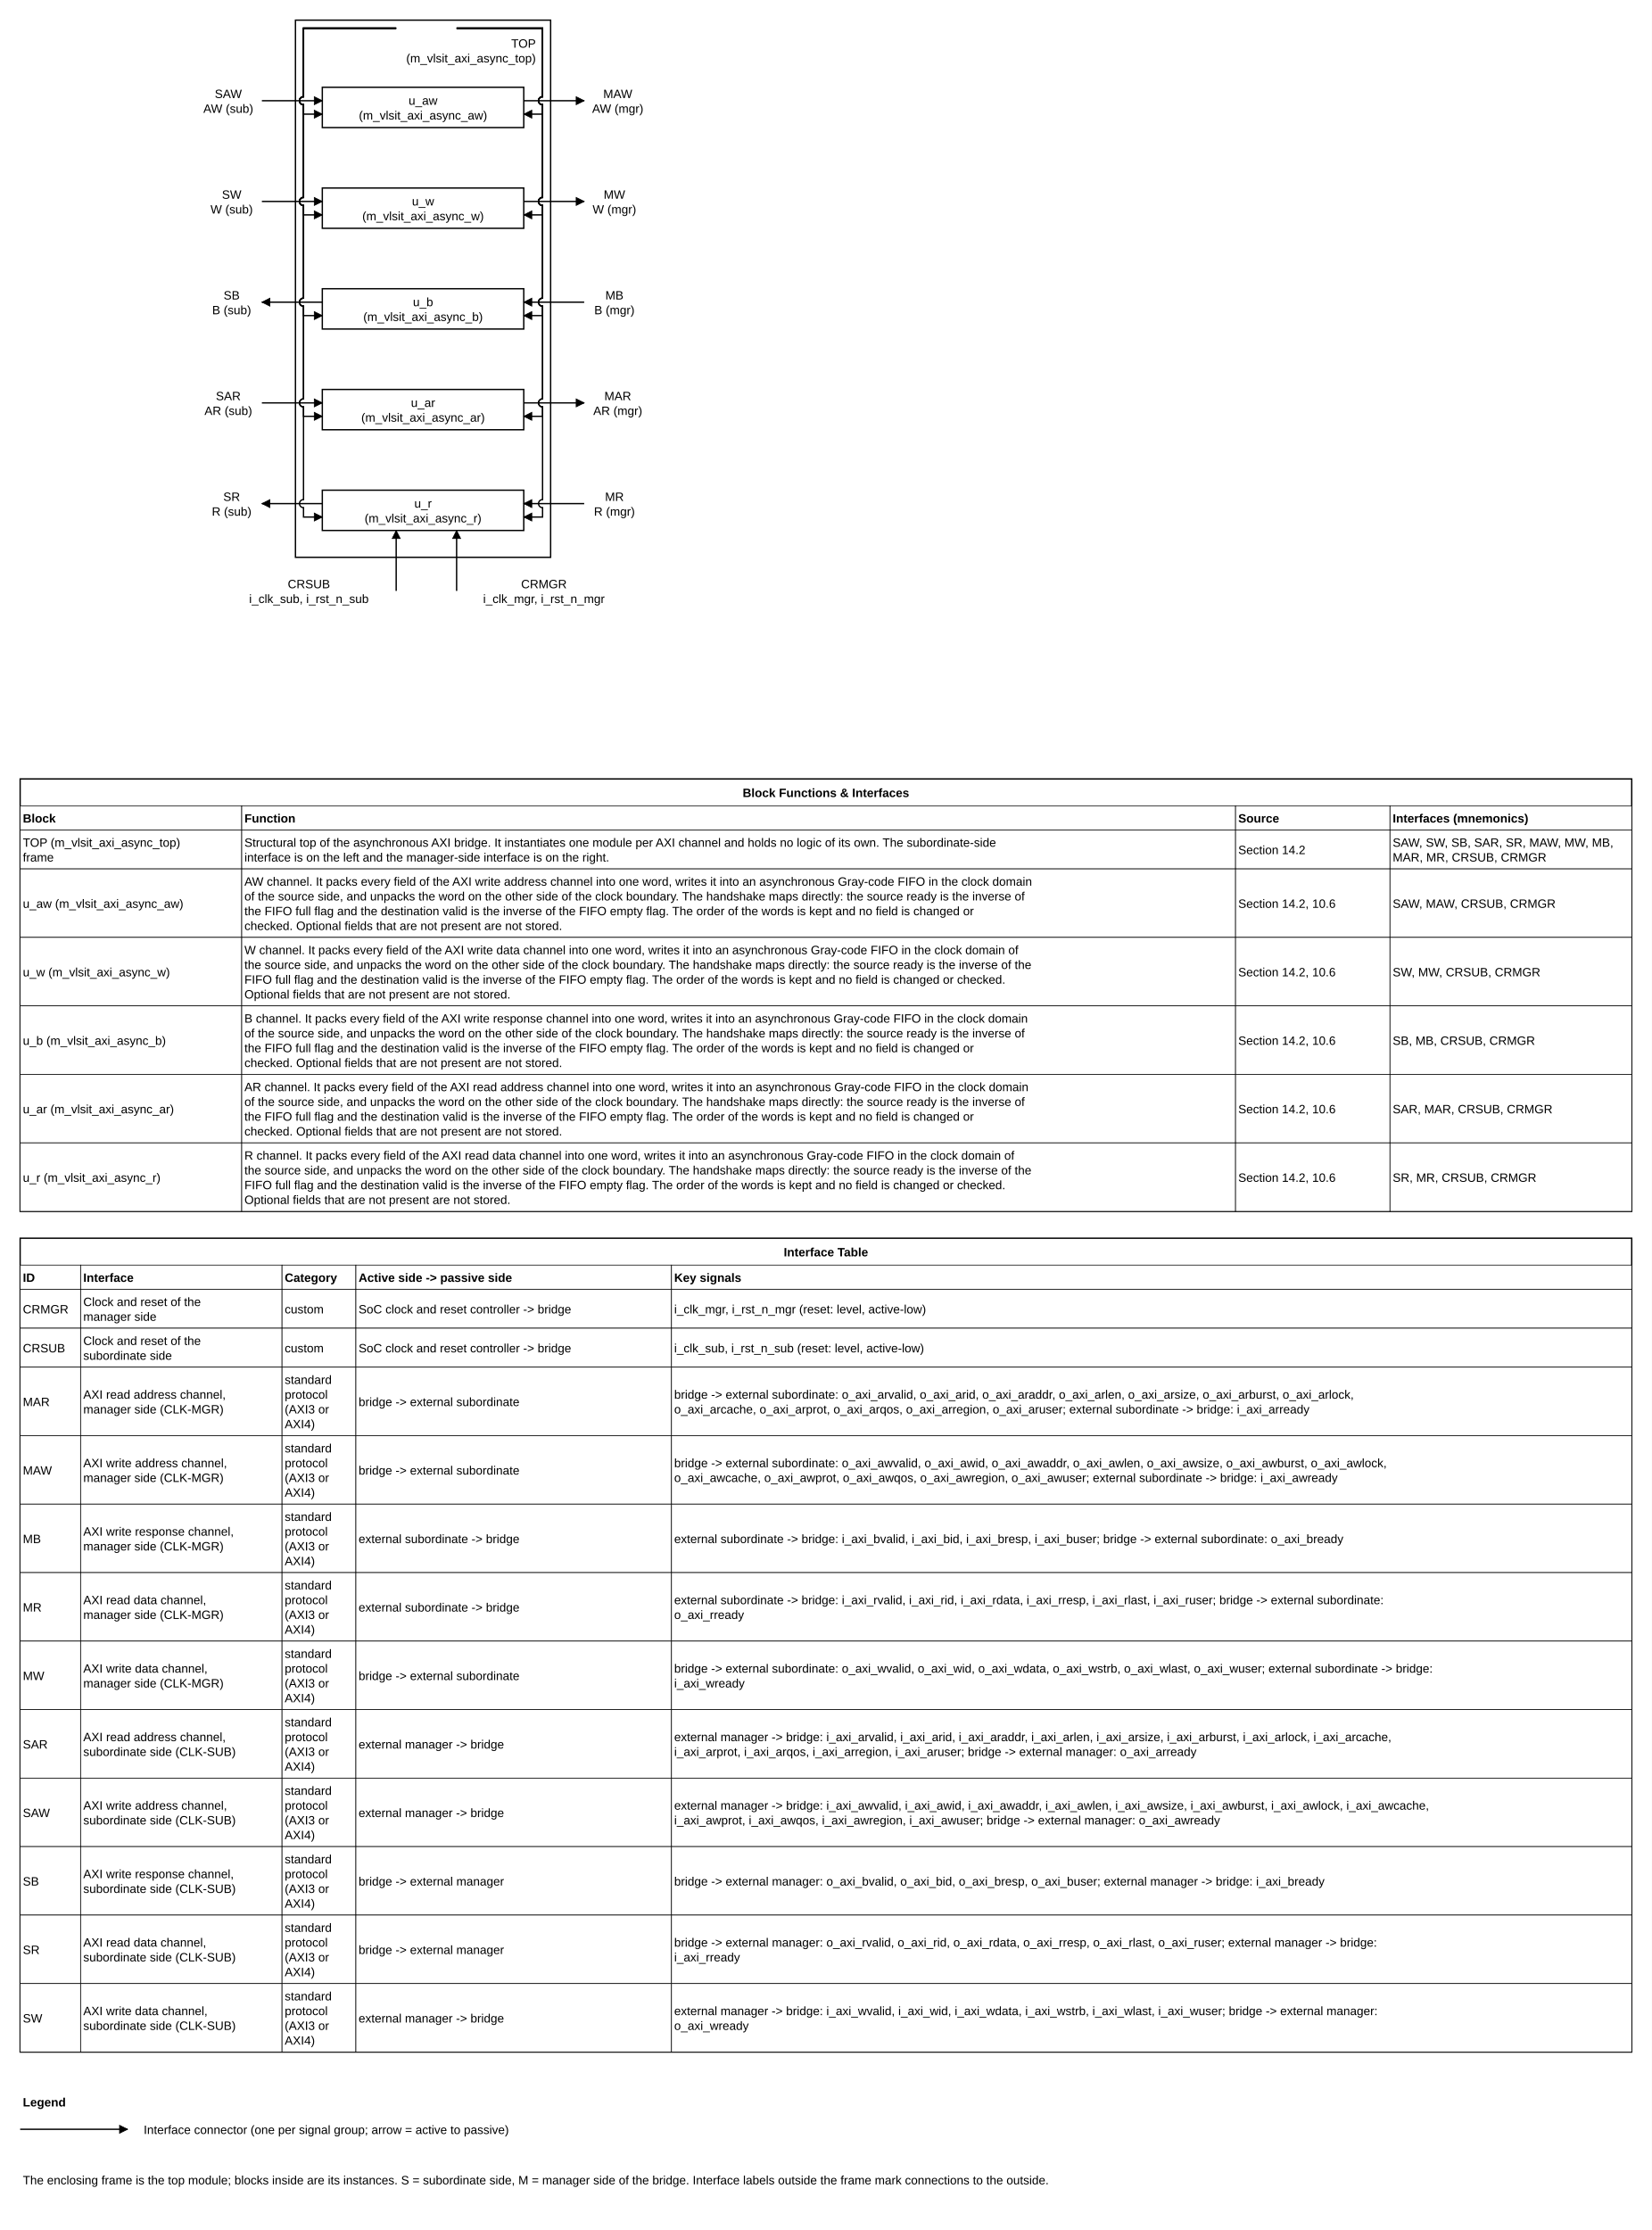
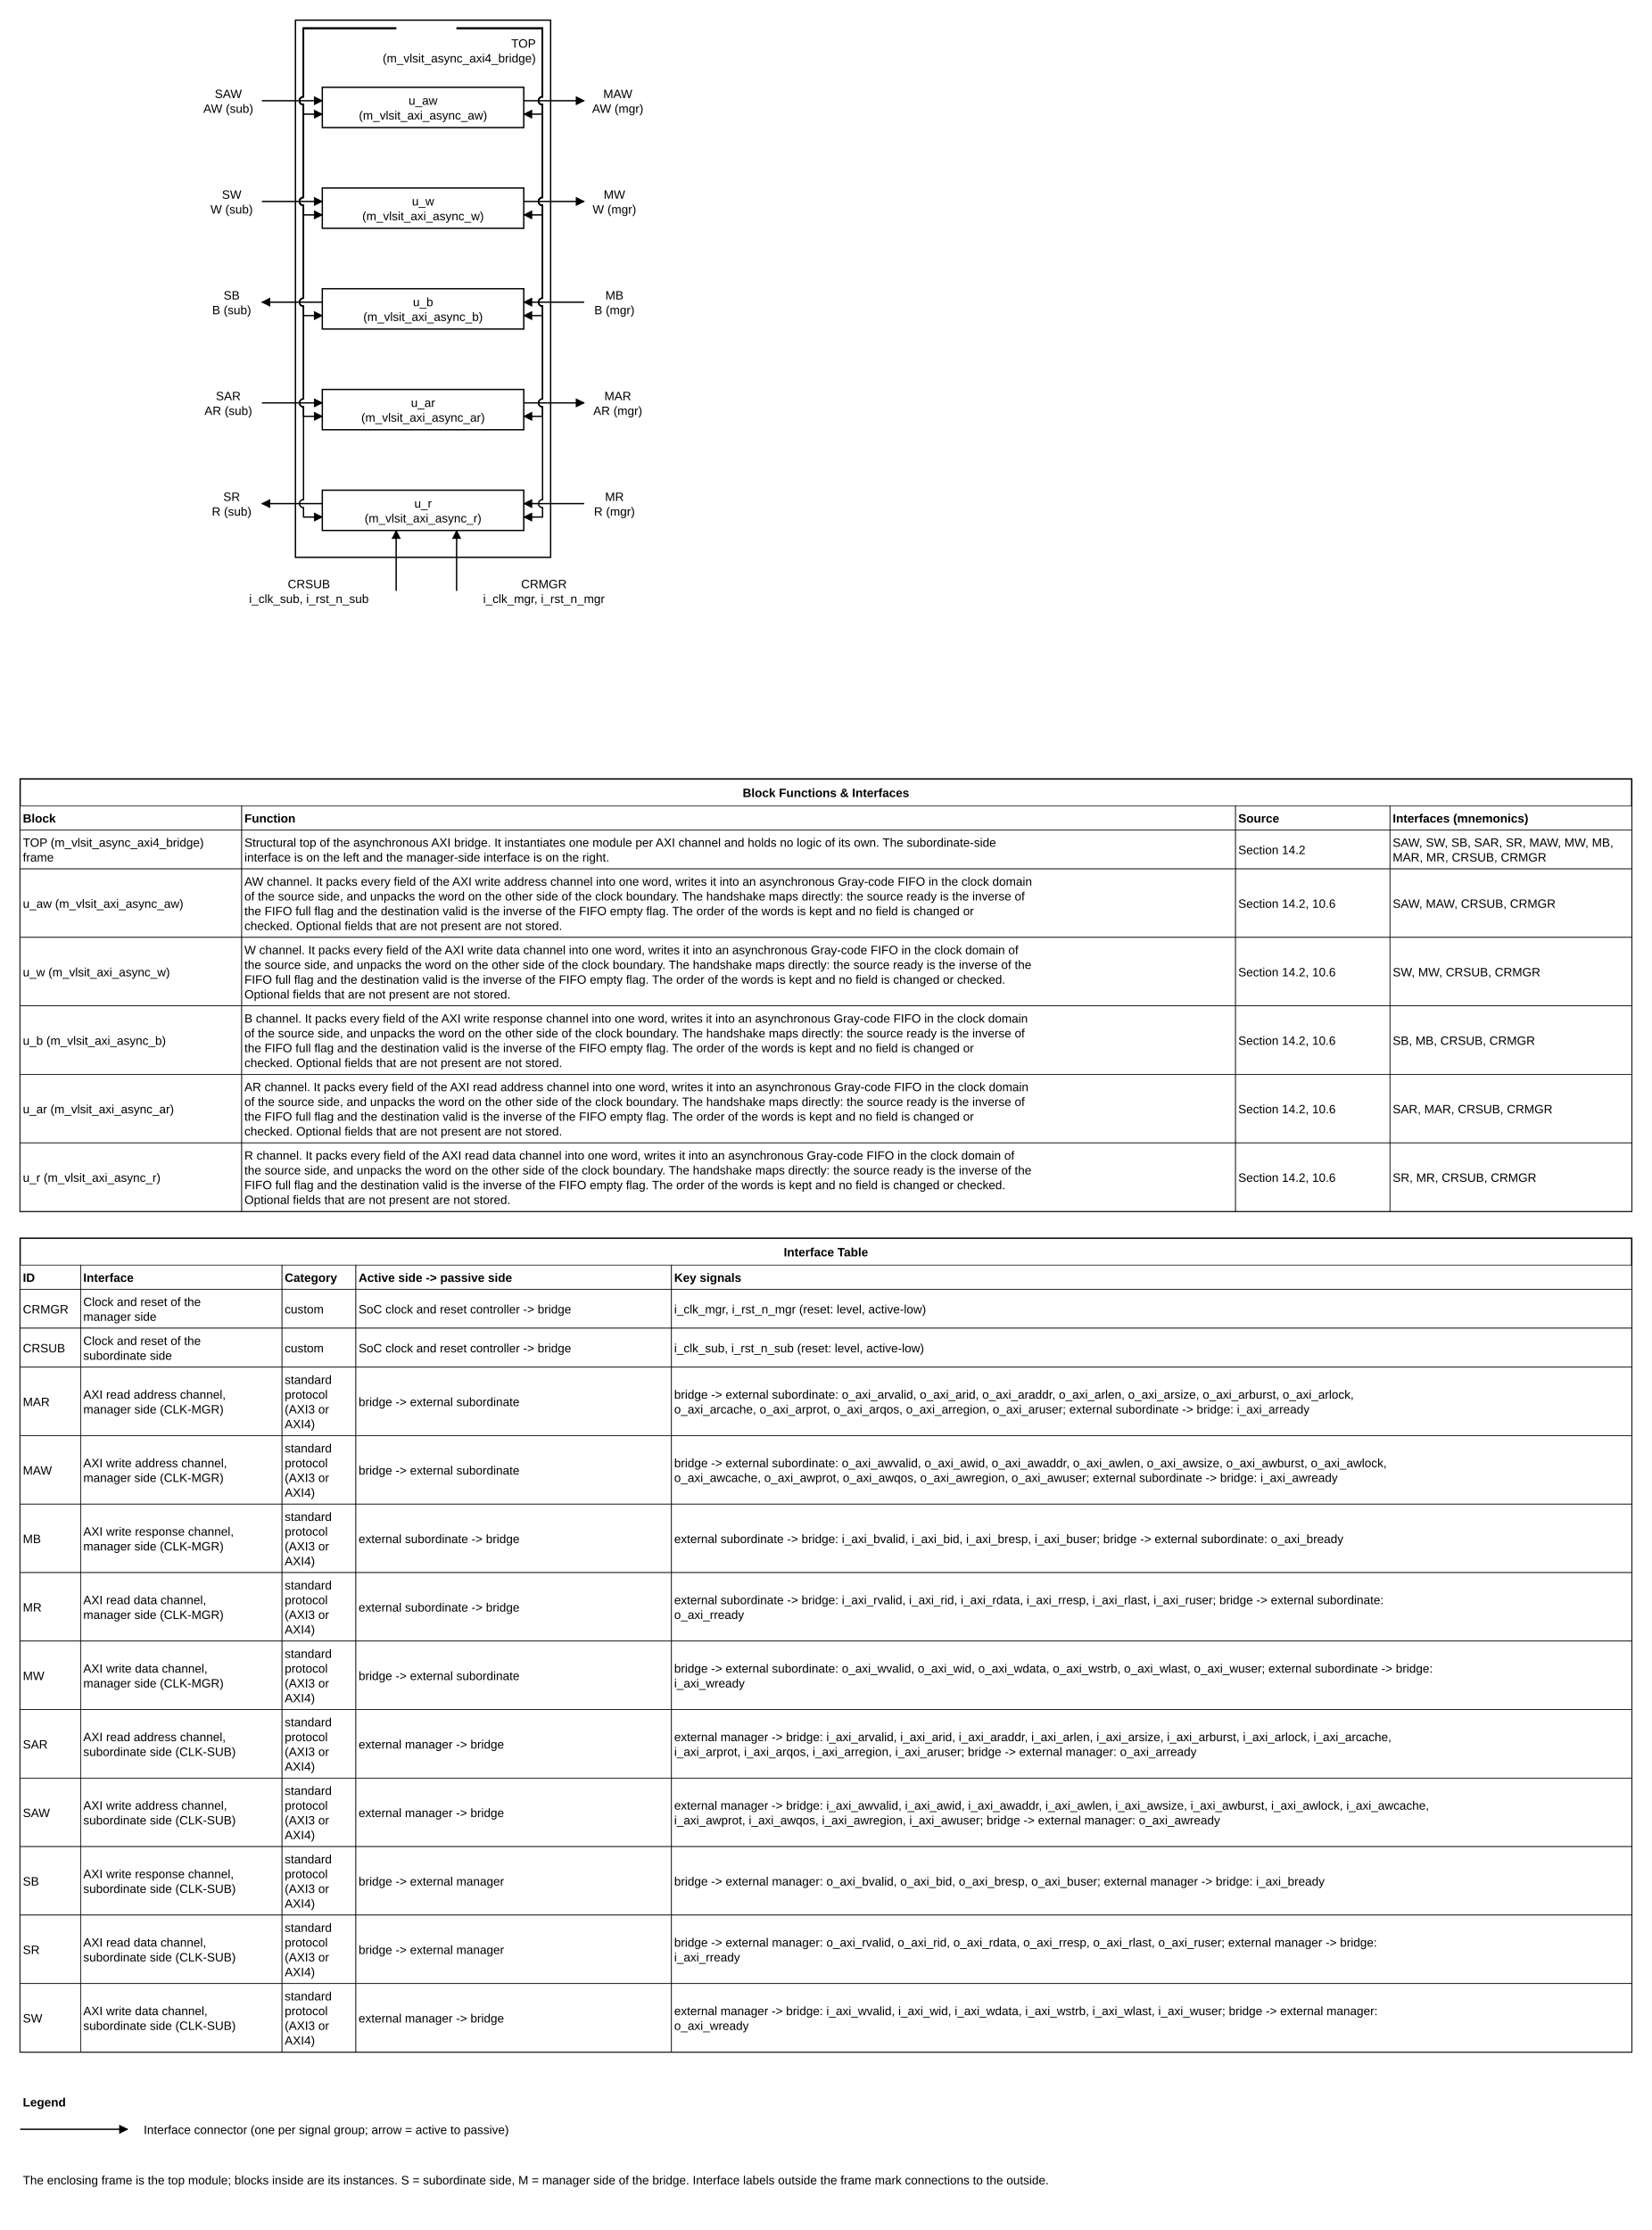
<svg xmlns="http://www.w3.org/2000/svg" width="2460" height="3321" viewBox="70 380 2460 3321" font-family="Arial, Helvetica, sans-serif" font-size="18">
  <rect x="70" y="380" width="2460" height="3321" fill="#FFFFFF" />
  <rect x="510" y="410" width="380" height="800" fill="#FFFFFF" stroke="#000000" stroke-width="2" />
  <rect x="550" y="510" width="300" height="60" fill="#FFFFFF" stroke="#000000" stroke-width="2" />
  <text x="700" y="536" text-anchor="middle">u_aw</text>
  <text x="700" y="558" text-anchor="middle">(m_vlsit_axi_async_aw)</text>
  <rect x="550" y="660" width="300" height="60" fill="#FFFFFF" stroke="#000000" stroke-width="2" />
  <text x="700" y="686" text-anchor="middle">u_w</text>
  <text x="700" y="708" text-anchor="middle">(m_vlsit_axi_async_w)</text>
  <rect x="550" y="810" width="300" height="60" fill="#FFFFFF" stroke="#000000" stroke-width="2" />
  <text x="700" y="836" text-anchor="middle">u_b</text>
  <text x="700" y="858" text-anchor="middle">(m_vlsit_axi_async_b)</text>
  <rect x="550" y="960" width="300" height="60" fill="#FFFFFF" stroke="#000000" stroke-width="2" />
  <text x="700" y="986" text-anchor="middle">u_ar</text>
  <text x="700" y="1008" text-anchor="middle">(m_vlsit_axi_async_ar)</text>
  <rect x="550" y="1110" width="300" height="60" fill="#FFFFFF" stroke="#000000" stroke-width="2" />
  <text x="700" y="1136" text-anchor="middle">u_r</text>
  <text x="700" y="1158" text-anchor="middle">(m_vlsit_axi_async_r)</text>
  <text x="410" y="526" text-anchor="middle">SAW</text>
  <text x="410" y="548" text-anchor="middle">AW (sub)</text>
  <text x="990" y="526" text-anchor="middle">MAW</text>
  <text x="990" y="548" text-anchor="middle">AW (mgr)</text>
  <text x="415" y="826" text-anchor="middle">SB</text>
  <text x="415" y="848" text-anchor="middle">B (sub)</text>
  <text x="985" y="826" text-anchor="middle">MB</text>
  <text x="985" y="848" text-anchor="middle">B (mgr)</text>
  <text x="530" y="1256" text-anchor="middle">CRSUB</text>
  <text x="530" y="1278" text-anchor="middle">i_clk_sub, i_rst_n_sub</text>
  <text x="880" y="1256" text-anchor="middle">CRMGR</text>
  <text x="880" y="1278" text-anchor="middle">i_clk_mgr, i_rst_n_mgr</text>
  <text x="415" y="1126" text-anchor="middle">SR</text>
  <text x="415" y="1148" text-anchor="middle">R (sub)</text>
  <text x="985" y="1126" text-anchor="middle">MR</text>
  <text x="985" y="1148" text-anchor="middle">R (mgr)</text>
  <text x="415" y="676" text-anchor="middle">SW</text>
  <text x="415" y="698" text-anchor="middle">W (sub)</text>
  <text x="985" y="676" text-anchor="middle">MW</text>
  <text x="985" y="698" text-anchor="middle">W (mgr)</text>
  <text x="868" y="451" text-anchor="end">TOP</text>
-   <text x="868" y="473" text-anchor="end">(m_vlsit_axi_async_top)</text>
+   <text x="868" y="473" text-anchor="end">(m_vlsit_async_axi4_bridge)</text>
  <text x="104" y="3517" text-anchor="start" font-weight="bold">Legend</text>
  <text x="284" y="3558" text-anchor="start">Interface connector (one per signal group; arrow = active to passive)</text>
  <text x="104" y="3633" text-anchor="start">The enclosing frame is the top module; blocks inside are its instances. S = subordinate side, M = manager side of the bridge. Interface labels outside the frame mark connections to the outside.</text>
  <text x="410" y="976" text-anchor="middle">SAR</text>
  <text x="410" y="998" text-anchor="middle">AR (sub)</text>
  <text x="990" y="976" text-anchor="middle">MAR</text>
  <text x="990" y="998" text-anchor="middle">AR (mgr)</text>
  <rect x="100" y="1540" width="2400" height="644" fill="#FFFFFF" stroke="#000000" stroke-width="2" />
  <text x="1300" y="1567" text-anchor="middle" font-weight="bold">Block Functions &amp; Interfaces</text>
  <rect x="100" y="1580" width="330" height="36" fill="#FFFFFF" stroke="#000000" stroke-width="1" />
  <text x="104" y="1605" text-anchor="start" font-weight="bold">Block</text>
  <rect x="430" y="1580" width="1480" height="36" fill="#FFFFFF" stroke="#000000" stroke-width="1" />
  <text x="434" y="1605" text-anchor="start" font-weight="bold">Function</text>
  <rect x="1910" y="1580" width="230" height="36" fill="#FFFFFF" stroke="#000000" stroke-width="1" />
  <text x="1914" y="1605" text-anchor="start" font-weight="bold">Source</text>
  <rect x="2140" y="1580" width="360" height="36" fill="#FFFFFF" stroke="#000000" stroke-width="1" />
  <text x="2144" y="1605" text-anchor="start" font-weight="bold">Interfaces (mnemonics)</text>
  <rect x="100" y="1616" width="330" height="58" fill="#FFFFFF" stroke="#000000" stroke-width="1" />
-   <text x="104" y="1641" text-anchor="start">TOP (m_vlsit_axi_async_top)</text>
+   <text x="104" y="1641" text-anchor="start">TOP (m_vlsit_async_axi4_bridge)</text>
  <text x="104" y="1663" text-anchor="start">frame</text>
  <rect x="430" y="1616" width="1480" height="58" fill="#FFFFFF" stroke="#000000" stroke-width="1" />
  <text x="434" y="1641" text-anchor="start">Structural top of the asynchronous AXI bridge. It instantiates one module per AXI channel and holds no logic of its own. The subordinate-side</text>
  <text x="434" y="1663" text-anchor="start">interface is on the left and the manager-side interface is on the right.</text>
  <rect x="1910" y="1616" width="230" height="58" fill="#FFFFFF" stroke="#000000" stroke-width="1" />
  <text x="1914" y="1652" text-anchor="start">Section 14.2</text>
  <rect x="2140" y="1616" width="360" height="58" fill="#FFFFFF" stroke="#000000" stroke-width="1" />
  <text x="2144" y="1641" text-anchor="start">SAW, SW, SB, SAR, SR, MAW, MW, MB,</text>
  <text x="2144" y="1663" text-anchor="start">MAR, MR, CRSUB, CRMGR</text>
  <rect x="100" y="1674" width="330" height="102" fill="#FFFFFF" stroke="#000000" stroke-width="1" />
  <text x="104" y="1732" text-anchor="start">u_aw (m_vlsit_axi_async_aw)</text>
  <rect x="430" y="1674" width="1480" height="102" fill="#FFFFFF" stroke="#000000" stroke-width="1" />
  <text x="434" y="1699" text-anchor="start">AW channel. It packs every field of the AXI write address channel into one word, writes it into an asynchronous Gray-code FIFO in the clock domain</text>
  <text x="434" y="1721" text-anchor="start">of the source side, and unpacks the word on the other side of the clock boundary. The handshake maps directly: the source ready is the inverse of</text>
  <text x="434" y="1743" text-anchor="start">the FIFO full flag and the destination valid is the inverse of the FIFO empty flag. The order of the words is kept and no field is changed or</text>
  <text x="434" y="1765" text-anchor="start">checked. Optional fields that are not present are not stored.</text>
  <rect x="1910" y="1674" width="230" height="102" fill="#FFFFFF" stroke="#000000" stroke-width="1" />
  <text x="1914" y="1732" text-anchor="start">Section 14.2, 10.6</text>
  <rect x="2140" y="1674" width="360" height="102" fill="#FFFFFF" stroke="#000000" stroke-width="1" />
  <text x="2144" y="1732" text-anchor="start">SAW, MAW, CRSUB, CRMGR</text>
  <rect x="100" y="1776" width="330" height="102" fill="#FFFFFF" stroke="#000000" stroke-width="1" />
  <text x="104" y="1834" text-anchor="start">u_w (m_vlsit_axi_async_w)</text>
  <rect x="430" y="1776" width="1480" height="102" fill="#FFFFFF" stroke="#000000" stroke-width="1" />
  <text x="434" y="1801" text-anchor="start">W channel. It packs every field of the AXI write data channel into one word, writes it into an asynchronous Gray-code FIFO in the clock domain of</text>
  <text x="434" y="1823" text-anchor="start">the source side, and unpacks the word on the other side of the clock boundary. The handshake maps directly: the source ready is the inverse of the</text>
  <text x="434" y="1845" text-anchor="start">FIFO full flag and the destination valid is the inverse of the FIFO empty flag. The order of the words is kept and no field is changed or checked.</text>
  <text x="434" y="1867" text-anchor="start">Optional fields that are not present are not stored.</text>
  <rect x="1910" y="1776" width="230" height="102" fill="#FFFFFF" stroke="#000000" stroke-width="1" />
  <text x="1914" y="1834" text-anchor="start">Section 14.2, 10.6</text>
  <rect x="2140" y="1776" width="360" height="102" fill="#FFFFFF" stroke="#000000" stroke-width="1" />
  <text x="2144" y="1834" text-anchor="start">SW, MW, CRSUB, CRMGR</text>
  <rect x="100" y="1878" width="330" height="102" fill="#FFFFFF" stroke="#000000" stroke-width="1" />
  <text x="104" y="1936" text-anchor="start">u_b (m_vlsit_axi_async_b)</text>
  <rect x="430" y="1878" width="1480" height="102" fill="#FFFFFF" stroke="#000000" stroke-width="1" />
  <text x="434" y="1903" text-anchor="start">B channel. It packs every field of the AXI write response channel into one word, writes it into an asynchronous Gray-code FIFO in the clock domain</text>
  <text x="434" y="1925" text-anchor="start">of the source side, and unpacks the word on the other side of the clock boundary. The handshake maps directly: the source ready is the inverse of</text>
  <text x="434" y="1947" text-anchor="start">the FIFO full flag and the destination valid is the inverse of the FIFO empty flag. The order of the words is kept and no field is changed or</text>
  <text x="434" y="1969" text-anchor="start">checked. Optional fields that are not present are not stored.</text>
  <rect x="1910" y="1878" width="230" height="102" fill="#FFFFFF" stroke="#000000" stroke-width="1" />
  <text x="1914" y="1936" text-anchor="start">Section 14.2, 10.6</text>
  <rect x="2140" y="1878" width="360" height="102" fill="#FFFFFF" stroke="#000000" stroke-width="1" />
  <text x="2144" y="1936" text-anchor="start">SB, MB, CRSUB, CRMGR</text>
  <rect x="100" y="1980" width="330" height="102" fill="#FFFFFF" stroke="#000000" stroke-width="1" />
  <text x="104" y="2038" text-anchor="start">u_ar (m_vlsit_axi_async_ar)</text>
  <rect x="430" y="1980" width="1480" height="102" fill="#FFFFFF" stroke="#000000" stroke-width="1" />
  <text x="434" y="2005" text-anchor="start">AR channel. It packs every field of the AXI read address channel into one word, writes it into an asynchronous Gray-code FIFO in the clock domain</text>
  <text x="434" y="2027" text-anchor="start">of the source side, and unpacks the word on the other side of the clock boundary. The handshake maps directly: the source ready is the inverse of</text>
  <text x="434" y="2049" text-anchor="start">the FIFO full flag and the destination valid is the inverse of the FIFO empty flag. The order of the words is kept and no field is changed or</text>
  <text x="434" y="2071" text-anchor="start">checked. Optional fields that are not present are not stored.</text>
  <rect x="1910" y="1980" width="230" height="102" fill="#FFFFFF" stroke="#000000" stroke-width="1" />
  <text x="1914" y="2038" text-anchor="start">Section 14.2, 10.6</text>
  <rect x="2140" y="1980" width="360" height="102" fill="#FFFFFF" stroke="#000000" stroke-width="1" />
  <text x="2144" y="2038" text-anchor="start">SAR, MAR, CRSUB, CRMGR</text>
  <rect x="100" y="2082" width="330" height="102" fill="#FFFFFF" stroke="#000000" stroke-width="1" />
  <text x="104" y="2140" text-anchor="start">u_r (m_vlsit_axi_async_r)</text>
  <rect x="430" y="2082" width="1480" height="102" fill="#FFFFFF" stroke="#000000" stroke-width="1" />
  <text x="434" y="2107" text-anchor="start">R channel. It packs every field of the AXI read data channel into one word, writes it into an asynchronous Gray-code FIFO in the clock domain of</text>
  <text x="434" y="2129" text-anchor="start">the source side, and unpacks the word on the other side of the clock boundary. The handshake maps directly: the source ready is the inverse of the</text>
  <text x="434" y="2151" text-anchor="start">FIFO full flag and the destination valid is the inverse of the FIFO empty flag. The order of the words is kept and no field is changed or checked.</text>
  <text x="434" y="2173" text-anchor="start">Optional fields that are not present are not stored.</text>
  <rect x="1910" y="2082" width="230" height="102" fill="#FFFFFF" stroke="#000000" stroke-width="1" />
  <text x="1914" y="2140" text-anchor="start">Section 14.2, 10.6</text>
  <rect x="2140" y="2082" width="360" height="102" fill="#FFFFFF" stroke="#000000" stroke-width="1" />
  <text x="2144" y="2140" text-anchor="start">SR, MR, CRSUB, CRMGR</text>
  <rect x="100" y="2224" width="2400" height="1212" fill="#FFFFFF" stroke="#000000" stroke-width="2" />
  <text x="1300" y="2251" text-anchor="middle" font-weight="bold">Interface Table</text>
  <rect x="100" y="2264" width="90" height="36" fill="#FFFFFF" stroke="#000000" stroke-width="1" />
  <text x="104" y="2289" text-anchor="start" font-weight="bold">ID</text>
  <rect x="190" y="2264" width="300" height="36" fill="#FFFFFF" stroke="#000000" stroke-width="1" />
  <text x="194" y="2289" text-anchor="start" font-weight="bold">Interface</text>
  <rect x="490" y="2264" width="110" height="36" fill="#FFFFFF" stroke="#000000" stroke-width="1" />
  <text x="494" y="2289" text-anchor="start" font-weight="bold">Category</text>
  <rect x="600" y="2264" width="470" height="36" fill="#FFFFFF" stroke="#000000" stroke-width="1" />
  <text x="604" y="2289" text-anchor="start" font-weight="bold">Active side -&gt; passive side</text>
  <rect x="1070" y="2264" width="1430" height="36" fill="#FFFFFF" stroke="#000000" stroke-width="1" />
  <text x="1074" y="2289" text-anchor="start" font-weight="bold">Key signals</text>
  <rect x="100" y="2300" width="90" height="58" fill="#FFFFFF" stroke="#000000" stroke-width="1" />
  <text x="104" y="2336" text-anchor="start">CRMGR</text>
  <rect x="190" y="2300" width="300" height="58" fill="#FFFFFF" stroke="#000000" stroke-width="1" />
  <text x="194" y="2325" text-anchor="start">Clock and reset of the</text>
  <text x="194" y="2347" text-anchor="start">manager side</text>
  <rect x="490" y="2300" width="110" height="58" fill="#FFFFFF" stroke="#000000" stroke-width="1" />
  <text x="494" y="2336" text-anchor="start">custom</text>
  <rect x="600" y="2300" width="470" height="58" fill="#FFFFFF" stroke="#000000" stroke-width="1" />
  <text x="604" y="2336" text-anchor="start">SoC clock and reset controller -&gt; bridge</text>
  <rect x="1070" y="2300" width="1430" height="58" fill="#FFFFFF" stroke="#000000" stroke-width="1" />
  <text x="1074" y="2336" text-anchor="start">i_clk_mgr, i_rst_n_mgr (reset: level, active-low)</text>
  <rect x="100" y="2358" width="90" height="58" fill="#FFFFFF" stroke="#000000" stroke-width="1" />
  <text x="104" y="2394" text-anchor="start">CRSUB</text>
  <rect x="190" y="2358" width="300" height="58" fill="#FFFFFF" stroke="#000000" stroke-width="1" />
  <text x="194" y="2383" text-anchor="start">Clock and reset of the</text>
  <text x="194" y="2405" text-anchor="start">subordinate side</text>
  <rect x="490" y="2358" width="110" height="58" fill="#FFFFFF" stroke="#000000" stroke-width="1" />
  <text x="494" y="2394" text-anchor="start">custom</text>
  <rect x="600" y="2358" width="470" height="58" fill="#FFFFFF" stroke="#000000" stroke-width="1" />
  <text x="604" y="2394" text-anchor="start">SoC clock and reset controller -&gt; bridge</text>
  <rect x="1070" y="2358" width="1430" height="58" fill="#FFFFFF" stroke="#000000" stroke-width="1" />
  <text x="1074" y="2394" text-anchor="start">i_clk_sub, i_rst_n_sub (reset: level, active-low)</text>
  <rect x="100" y="2416" width="90" height="102" fill="#FFFFFF" stroke="#000000" stroke-width="1" />
  <text x="104" y="2474" text-anchor="start">MAR</text>
  <rect x="190" y="2416" width="300" height="102" fill="#FFFFFF" stroke="#000000" stroke-width="1" />
  <text x="194" y="2463" text-anchor="start">AXI read address channel,</text>
  <text x="194" y="2485" text-anchor="start">manager side (CLK-MGR)</text>
  <rect x="490" y="2416" width="110" height="102" fill="#FFFFFF" stroke="#000000" stroke-width="1" />
  <text x="494" y="2441" text-anchor="start">standard</text>
  <text x="494" y="2463" text-anchor="start">protocol</text>
  <text x="494" y="2485" text-anchor="start">(AXI3 or</text>
  <text x="494" y="2507" text-anchor="start">AXI4)</text>
  <rect x="600" y="2416" width="470" height="102" fill="#FFFFFF" stroke="#000000" stroke-width="1" />
  <text x="604" y="2474" text-anchor="start">bridge -&gt; external subordinate</text>
  <rect x="1070" y="2416" width="1430" height="102" fill="#FFFFFF" stroke="#000000" stroke-width="1" />
  <text x="1074" y="2463" text-anchor="start">bridge -&gt; external subordinate: o_axi_arvalid, o_axi_arid, o_axi_araddr, o_axi_arlen, o_axi_arsize, o_axi_arburst, o_axi_arlock,</text>
  <text x="1074" y="2485" text-anchor="start">o_axi_arcache, o_axi_arprot, o_axi_arqos, o_axi_arregion, o_axi_aruser; external subordinate -&gt; bridge: i_axi_arready</text>
  <rect x="100" y="2518" width="90" height="102" fill="#FFFFFF" stroke="#000000" stroke-width="1" />
  <text x="104" y="2576" text-anchor="start">MAW</text>
  <rect x="190" y="2518" width="300" height="102" fill="#FFFFFF" stroke="#000000" stroke-width="1" />
  <text x="194" y="2565" text-anchor="start">AXI write address channel,</text>
  <text x="194" y="2587" text-anchor="start">manager side (CLK-MGR)</text>
  <rect x="490" y="2518" width="110" height="102" fill="#FFFFFF" stroke="#000000" stroke-width="1" />
  <text x="494" y="2543" text-anchor="start">standard</text>
  <text x="494" y="2565" text-anchor="start">protocol</text>
  <text x="494" y="2587" text-anchor="start">(AXI3 or</text>
  <text x="494" y="2609" text-anchor="start">AXI4)</text>
  <rect x="600" y="2518" width="470" height="102" fill="#FFFFFF" stroke="#000000" stroke-width="1" />
  <text x="604" y="2576" text-anchor="start">bridge -&gt; external subordinate</text>
  <rect x="1070" y="2518" width="1430" height="102" fill="#FFFFFF" stroke="#000000" stroke-width="1" />
  <text x="1074" y="2565" text-anchor="start">bridge -&gt; external subordinate: o_axi_awvalid, o_axi_awid, o_axi_awaddr, o_axi_awlen, o_axi_awsize, o_axi_awburst, o_axi_awlock,</text>
  <text x="1074" y="2587" text-anchor="start">o_axi_awcache, o_axi_awprot, o_axi_awqos, o_axi_awregion, o_axi_awuser; external subordinate -&gt; bridge: i_axi_awready</text>
  <rect x="100" y="2620" width="90" height="102" fill="#FFFFFF" stroke="#000000" stroke-width="1" />
  <text x="104" y="2678" text-anchor="start">MB</text>
  <rect x="190" y="2620" width="300" height="102" fill="#FFFFFF" stroke="#000000" stroke-width="1" />
  <text x="194" y="2667" text-anchor="start">AXI write response channel,</text>
  <text x="194" y="2689" text-anchor="start">manager side (CLK-MGR)</text>
  <rect x="490" y="2620" width="110" height="102" fill="#FFFFFF" stroke="#000000" stroke-width="1" />
  <text x="494" y="2645" text-anchor="start">standard</text>
  <text x="494" y="2667" text-anchor="start">protocol</text>
  <text x="494" y="2689" text-anchor="start">(AXI3 or</text>
  <text x="494" y="2711" text-anchor="start">AXI4)</text>
  <rect x="600" y="2620" width="470" height="102" fill="#FFFFFF" stroke="#000000" stroke-width="1" />
  <text x="604" y="2678" text-anchor="start">external subordinate -&gt; bridge</text>
  <rect x="1070" y="2620" width="1430" height="102" fill="#FFFFFF" stroke="#000000" stroke-width="1" />
  <text x="1074" y="2678" text-anchor="start">external subordinate -&gt; bridge: i_axi_bvalid, i_axi_bid, i_axi_bresp, i_axi_buser; bridge -&gt; external subordinate: o_axi_bready</text>
  <rect x="100" y="2722" width="90" height="102" fill="#FFFFFF" stroke="#000000" stroke-width="1" />
  <text x="104" y="2780" text-anchor="start">MR</text>
  <rect x="190" y="2722" width="300" height="102" fill="#FFFFFF" stroke="#000000" stroke-width="1" />
  <text x="194" y="2769" text-anchor="start">AXI read data channel,</text>
  <text x="194" y="2791" text-anchor="start">manager side (CLK-MGR)</text>
  <rect x="490" y="2722" width="110" height="102" fill="#FFFFFF" stroke="#000000" stroke-width="1" />
  <text x="494" y="2747" text-anchor="start">standard</text>
  <text x="494" y="2769" text-anchor="start">protocol</text>
  <text x="494" y="2791" text-anchor="start">(AXI3 or</text>
  <text x="494" y="2813" text-anchor="start">AXI4)</text>
  <rect x="600" y="2722" width="470" height="102" fill="#FFFFFF" stroke="#000000" stroke-width="1" />
  <text x="604" y="2780" text-anchor="start">external subordinate -&gt; bridge</text>
  <rect x="1070" y="2722" width="1430" height="102" fill="#FFFFFF" stroke="#000000" stroke-width="1" />
  <text x="1074" y="2769" text-anchor="start">external subordinate -&gt; bridge: i_axi_rvalid, i_axi_rid, i_axi_rdata, i_axi_rresp, i_axi_rlast, i_axi_ruser; bridge -&gt; external subordinate:</text>
  <text x="1074" y="2791" text-anchor="start">o_axi_rready</text>
  <rect x="100" y="2824" width="90" height="102" fill="#FFFFFF" stroke="#000000" stroke-width="1" />
  <text x="104" y="2882" text-anchor="start">MW</text>
  <rect x="190" y="2824" width="300" height="102" fill="#FFFFFF" stroke="#000000" stroke-width="1" />
  <text x="194" y="2871" text-anchor="start">AXI write data channel,</text>
  <text x="194" y="2893" text-anchor="start">manager side (CLK-MGR)</text>
  <rect x="490" y="2824" width="110" height="102" fill="#FFFFFF" stroke="#000000" stroke-width="1" />
  <text x="494" y="2849" text-anchor="start">standard</text>
  <text x="494" y="2871" text-anchor="start">protocol</text>
  <text x="494" y="2893" text-anchor="start">(AXI3 or</text>
  <text x="494" y="2915" text-anchor="start">AXI4)</text>
  <rect x="600" y="2824" width="470" height="102" fill="#FFFFFF" stroke="#000000" stroke-width="1" />
  <text x="604" y="2882" text-anchor="start">bridge -&gt; external subordinate</text>
  <rect x="1070" y="2824" width="1430" height="102" fill="#FFFFFF" stroke="#000000" stroke-width="1" />
  <text x="1074" y="2871" text-anchor="start">bridge -&gt; external subordinate: o_axi_wvalid, o_axi_wid, o_axi_wdata, o_axi_wstrb, o_axi_wlast, o_axi_wuser; external subordinate -&gt; bridge:</text>
  <text x="1074" y="2893" text-anchor="start">i_axi_wready</text>
  <rect x="100" y="2926" width="90" height="102" fill="#FFFFFF" stroke="#000000" stroke-width="1" />
  <text x="104" y="2984" text-anchor="start">SAR</text>
  <rect x="190" y="2926" width="300" height="102" fill="#FFFFFF" stroke="#000000" stroke-width="1" />
  <text x="194" y="2973" text-anchor="start">AXI read address channel,</text>
  <text x="194" y="2995" text-anchor="start">subordinate side (CLK-SUB)</text>
  <rect x="490" y="2926" width="110" height="102" fill="#FFFFFF" stroke="#000000" stroke-width="1" />
  <text x="494" y="2951" text-anchor="start">standard</text>
  <text x="494" y="2973" text-anchor="start">protocol</text>
  <text x="494" y="2995" text-anchor="start">(AXI3 or</text>
  <text x="494" y="3017" text-anchor="start">AXI4)</text>
  <rect x="600" y="2926" width="470" height="102" fill="#FFFFFF" stroke="#000000" stroke-width="1" />
  <text x="604" y="2984" text-anchor="start">external manager -&gt; bridge</text>
  <rect x="1070" y="2926" width="1430" height="102" fill="#FFFFFF" stroke="#000000" stroke-width="1" />
  <text x="1074" y="2973" text-anchor="start">external manager -&gt; bridge: i_axi_arvalid, i_axi_arid, i_axi_araddr, i_axi_arlen, i_axi_arsize, i_axi_arburst, i_axi_arlock, i_axi_arcache,</text>
  <text x="1074" y="2995" text-anchor="start">i_axi_arprot, i_axi_arqos, i_axi_arregion, i_axi_aruser; bridge -&gt; external manager: o_axi_arready</text>
  <rect x="100" y="3028" width="90" height="102" fill="#FFFFFF" stroke="#000000" stroke-width="1" />
  <text x="104" y="3086" text-anchor="start">SAW</text>
  <rect x="190" y="3028" width="300" height="102" fill="#FFFFFF" stroke="#000000" stroke-width="1" />
  <text x="194" y="3075" text-anchor="start">AXI write address channel,</text>
  <text x="194" y="3097" text-anchor="start">subordinate side (CLK-SUB)</text>
  <rect x="490" y="3028" width="110" height="102" fill="#FFFFFF" stroke="#000000" stroke-width="1" />
  <text x="494" y="3053" text-anchor="start">standard</text>
  <text x="494" y="3075" text-anchor="start">protocol</text>
  <text x="494" y="3097" text-anchor="start">(AXI3 or</text>
  <text x="494" y="3119" text-anchor="start">AXI4)</text>
  <rect x="600" y="3028" width="470" height="102" fill="#FFFFFF" stroke="#000000" stroke-width="1" />
  <text x="604" y="3086" text-anchor="start">external manager -&gt; bridge</text>
  <rect x="1070" y="3028" width="1430" height="102" fill="#FFFFFF" stroke="#000000" stroke-width="1" />
  <text x="1074" y="3075" text-anchor="start">external manager -&gt; bridge: i_axi_awvalid, i_axi_awid, i_axi_awaddr, i_axi_awlen, i_axi_awsize, i_axi_awburst, i_axi_awlock, i_axi_awcache,</text>
  <text x="1074" y="3097" text-anchor="start">i_axi_awprot, i_axi_awqos, i_axi_awregion, i_axi_awuser; bridge -&gt; external manager: o_axi_awready</text>
  <rect x="100" y="3130" width="90" height="102" fill="#FFFFFF" stroke="#000000" stroke-width="1" />
  <text x="104" y="3188" text-anchor="start">SB</text>
  <rect x="190" y="3130" width="300" height="102" fill="#FFFFFF" stroke="#000000" stroke-width="1" />
  <text x="194" y="3177" text-anchor="start">AXI write response channel,</text>
  <text x="194" y="3199" text-anchor="start">subordinate side (CLK-SUB)</text>
  <rect x="490" y="3130" width="110" height="102" fill="#FFFFFF" stroke="#000000" stroke-width="1" />
  <text x="494" y="3155" text-anchor="start">standard</text>
  <text x="494" y="3177" text-anchor="start">protocol</text>
  <text x="494" y="3199" text-anchor="start">(AXI3 or</text>
  <text x="494" y="3221" text-anchor="start">AXI4)</text>
  <rect x="600" y="3130" width="470" height="102" fill="#FFFFFF" stroke="#000000" stroke-width="1" />
  <text x="604" y="3188" text-anchor="start">bridge -&gt; external manager</text>
  <rect x="1070" y="3130" width="1430" height="102" fill="#FFFFFF" stroke="#000000" stroke-width="1" />
  <text x="1074" y="3188" text-anchor="start">bridge -&gt; external manager: o_axi_bvalid, o_axi_bid, o_axi_bresp, o_axi_buser; external manager -&gt; bridge: i_axi_bready</text>
  <rect x="100" y="3232" width="90" height="102" fill="#FFFFFF" stroke="#000000" stroke-width="1" />
  <text x="104" y="3290" text-anchor="start">SR</text>
  <rect x="190" y="3232" width="300" height="102" fill="#FFFFFF" stroke="#000000" stroke-width="1" />
  <text x="194" y="3279" text-anchor="start">AXI read data channel,</text>
  <text x="194" y="3301" text-anchor="start">subordinate side (CLK-SUB)</text>
  <rect x="490" y="3232" width="110" height="102" fill="#FFFFFF" stroke="#000000" stroke-width="1" />
  <text x="494" y="3257" text-anchor="start">standard</text>
  <text x="494" y="3279" text-anchor="start">protocol</text>
  <text x="494" y="3301" text-anchor="start">(AXI3 or</text>
  <text x="494" y="3323" text-anchor="start">AXI4)</text>
  <rect x="600" y="3232" width="470" height="102" fill="#FFFFFF" stroke="#000000" stroke-width="1" />
  <text x="604" y="3290" text-anchor="start">bridge -&gt; external manager</text>
  <rect x="1070" y="3232" width="1430" height="102" fill="#FFFFFF" stroke="#000000" stroke-width="1" />
  <text x="1074" y="3279" text-anchor="start">bridge -&gt; external manager: o_axi_rvalid, o_axi_rid, o_axi_rdata, o_axi_rresp, o_axi_rlast, o_axi_ruser; external manager -&gt; bridge:</text>
  <text x="1074" y="3301" text-anchor="start">i_axi_rready</text>
  <rect x="100" y="3334" width="90" height="102" fill="#FFFFFF" stroke="#000000" stroke-width="1" />
  <text x="104" y="3392" text-anchor="start">SW</text>
  <rect x="190" y="3334" width="300" height="102" fill="#FFFFFF" stroke="#000000" stroke-width="1" />
  <text x="194" y="3381" text-anchor="start">AXI write data channel,</text>
  <text x="194" y="3403" text-anchor="start">subordinate side (CLK-SUB)</text>
  <rect x="490" y="3334" width="110" height="102" fill="#FFFFFF" stroke="#000000" stroke-width="1" />
  <text x="494" y="3359" text-anchor="start">standard</text>
  <text x="494" y="3381" text-anchor="start">protocol</text>
  <text x="494" y="3403" text-anchor="start">(AXI3 or</text>
  <text x="494" y="3425" text-anchor="start">AXI4)</text>
  <rect x="600" y="3334" width="470" height="102" fill="#FFFFFF" stroke="#000000" stroke-width="1" />
  <text x="604" y="3392" text-anchor="start">external manager -&gt; bridge</text>
  <rect x="1070" y="3334" width="1430" height="102" fill="#FFFFFF" stroke="#000000" stroke-width="1" />
  <text x="1074" y="3381" text-anchor="start">external manager -&gt; bridge: i_axi_wvalid, i_axi_wid, i_axi_wdata, i_axi_wstrb, i_axi_wlast, i_axi_wuser; bridge -&gt; external manager:</text>
  <text x="1074" y="3403" text-anchor="start">o_axi_wready</text>
  <path d="M 460 980 L 550 980" fill="none" stroke="#000000" stroke-width="2.0" />
  <polygon points="550,980 538,986 538,974" fill="#000000" stroke="#000000" stroke-width="1" />
  <path d="M 850 980 L 940 980" fill="none" stroke="#000000" stroke-width="2.0" />
  <polygon points="940,980 928,986 928,974" fill="#000000" stroke="#000000" stroke-width="1" />
  <path d="M 460 530 L 550 530" fill="none" stroke="#000000" stroke-width="2.0" />
  <polygon points="550,530 538,536 538,524" fill="#000000" stroke="#000000" stroke-width="1" />
  <path d="M 850 530 L 940 530" fill="none" stroke="#000000" stroke-width="2.0" />
  <polygon points="940,530 928,536 928,524" fill="#000000" stroke="#000000" stroke-width="1" />
  <path d="M 550 830 L 460 830" fill="none" stroke="#000000" stroke-width="2.0" />
  <polygon points="460,830 472,824 472,836" fill="#000000" stroke="#000000" stroke-width="1" />
  <path d="M 940 830 L 850 830" fill="none" stroke="#000000" stroke-width="2.0" />
  <polygon points="850,830 862,824 862,836" fill="#000000" stroke="#000000" stroke-width="1" />
  <path d="M 660 1260 L 660 1170" fill="none" stroke="#000000" stroke-width="2.0" />
  <polygon points="660,1170 666,1182 654,1182" fill="#000000" stroke="#000000" stroke-width="1" />
  <path d="M 750 1260 L 750 1170" fill="none" stroke="#000000" stroke-width="2.0" />
  <polygon points="750,1170 756,1182 744,1182" fill="#000000" stroke="#000000" stroke-width="1" />
  <path d="M 550 1130 L 460 1130" fill="none" stroke="#000000" stroke-width="2.0" />
  <polygon points="460,1130 472,1124 472,1136" fill="#000000" stroke="#000000" stroke-width="1" />
  <path d="M 940 1130 L 850 1130" fill="none" stroke="#000000" stroke-width="2.0" />
  <polygon points="850,1130 862,1124 862,1136" fill="#000000" stroke="#000000" stroke-width="1" />
  <path d="M 460 680 L 550 680" fill="none" stroke="#000000" stroke-width="2.0" />
  <polygon points="550,680 538,686 538,674" fill="#000000" stroke="#000000" stroke-width="1" />
  <path d="M 850 680 L 940 680" fill="none" stroke="#000000" stroke-width="2.0" />
  <polygon points="940,680 928,686 928,674" fill="#000000" stroke="#000000" stroke-width="1" />
  <path d="M 660 422 L 522 422 L 522 524 A 6 6 0 0 0 522 536 L 522 550 L 550 550" fill="none" stroke="#000000" stroke-width="2.0" />
  <polygon points="550,550 538,556 538,544" fill="#000000" stroke="#000000" stroke-width="1" />
  <path d="M 660 422 L 522 422 L 522 524 A 6 6 0 0 0 522 536 L 522 674 A 6 6 0 0 0 522 686 L 522 700 L 550 700" fill="none" stroke="#000000" stroke-width="2.0" />
  <polygon points="550,700 538,706 538,694" fill="#000000" stroke="#000000" stroke-width="1" />
  <path d="M 660 422 L 522 422 L 522 524 A 6 6 0 0 0 522 536 L 522 674 A 6 6 0 0 0 522 686 L 522 824 A 6 6 0 0 0 522 836 L 522 850 L 550 850" fill="none" stroke="#000000" stroke-width="2.0" />
  <polygon points="550,850 538,856 538,844" fill="#000000" stroke="#000000" stroke-width="1" />
  <path d="M 660 422 L 522 422 L 522 524 A 6 6 0 0 0 522 536 L 522 674 A 6 6 0 0 0 522 686 L 522 824 A 6 6 0 0 0 522 836 L 522 974 A 6 6 0 0 0 522 986 L 522 1000 L 550 1000" fill="none" stroke="#000000" stroke-width="2.0" />
  <polygon points="550,1000 538,1006 538,994" fill="#000000" stroke="#000000" stroke-width="1" />
  <path d="M 660 422 L 522 422 L 522 524 A 6 6 0 0 0 522 536 L 522 674 A 6 6 0 0 0 522 686 L 522 824 A 6 6 0 0 0 522 836 L 522 974 A 6 6 0 0 0 522 986 L 522 1124 A 6 6 0 0 0 522 1136 L 522 1150 L 550 1150" fill="none" stroke="#000000" stroke-width="2.0" />
  <polygon points="550,1150 538,1156 538,1144" fill="#000000" stroke="#000000" stroke-width="1" />
  <path d="M 750 422 L 878 422 L 878 524 A 6 6 0 0 0 878 536 L 878 550 L 850 550" fill="none" stroke="#000000" stroke-width="2.0" />
  <polygon points="850,550 862,544 862,556" fill="#000000" stroke="#000000" stroke-width="1" />
  <path d="M 750 422 L 878 422 L 878 524 A 6 6 0 0 0 878 536 L 878 674 A 6 6 0 0 0 878 686 L 878 700 L 850 700" fill="none" stroke="#000000" stroke-width="2.0" />
  <polygon points="850,700 862,694 862,706" fill="#000000" stroke="#000000" stroke-width="1" />
  <path d="M 750 422 L 878 422 L 878 524 A 6 6 0 0 0 878 536 L 878 674 A 6 6 0 0 0 878 686 L 878 824 A 6 6 0 0 0 878 836 L 878 850 L 850 850" fill="none" stroke="#000000" stroke-width="2.0" />
  <polygon points="850,850 862,844 862,856" fill="#000000" stroke="#000000" stroke-width="1" />
  <path d="M 750 422 L 878 422 L 878 524 A 6 6 0 0 0 878 536 L 878 674 A 6 6 0 0 0 878 686 L 878 824 A 6 6 0 0 0 878 836 L 878 974 A 6 6 0 0 0 878 986 L 878 1000 L 850 1000" fill="none" stroke="#000000" stroke-width="2.0" />
  <polygon points="850,1000 862,994 862,1006" fill="#000000" stroke="#000000" stroke-width="1" />
  <path d="M 750 422 L 878 422 L 878 524 A 6 6 0 0 0 878 536 L 878 674 A 6 6 0 0 0 878 686 L 878 824 A 6 6 0 0 0 878 836 L 878 974 A 6 6 0 0 0 878 986 L 878 1124 A 6 6 0 0 0 878 1136 L 878 1150 L 850 1150" fill="none" stroke="#000000" stroke-width="2.0" />
  <polygon points="850,1150 862,1144 862,1156" fill="#000000" stroke="#000000" stroke-width="1" />
  <path d="M 100 3551 L 260 3551" fill="none" stroke="#000000" stroke-width="2.0" />
  <polygon points="260,3551 248,3557 248,3545" fill="#000000" stroke="#000000" stroke-width="1" />
</svg>
